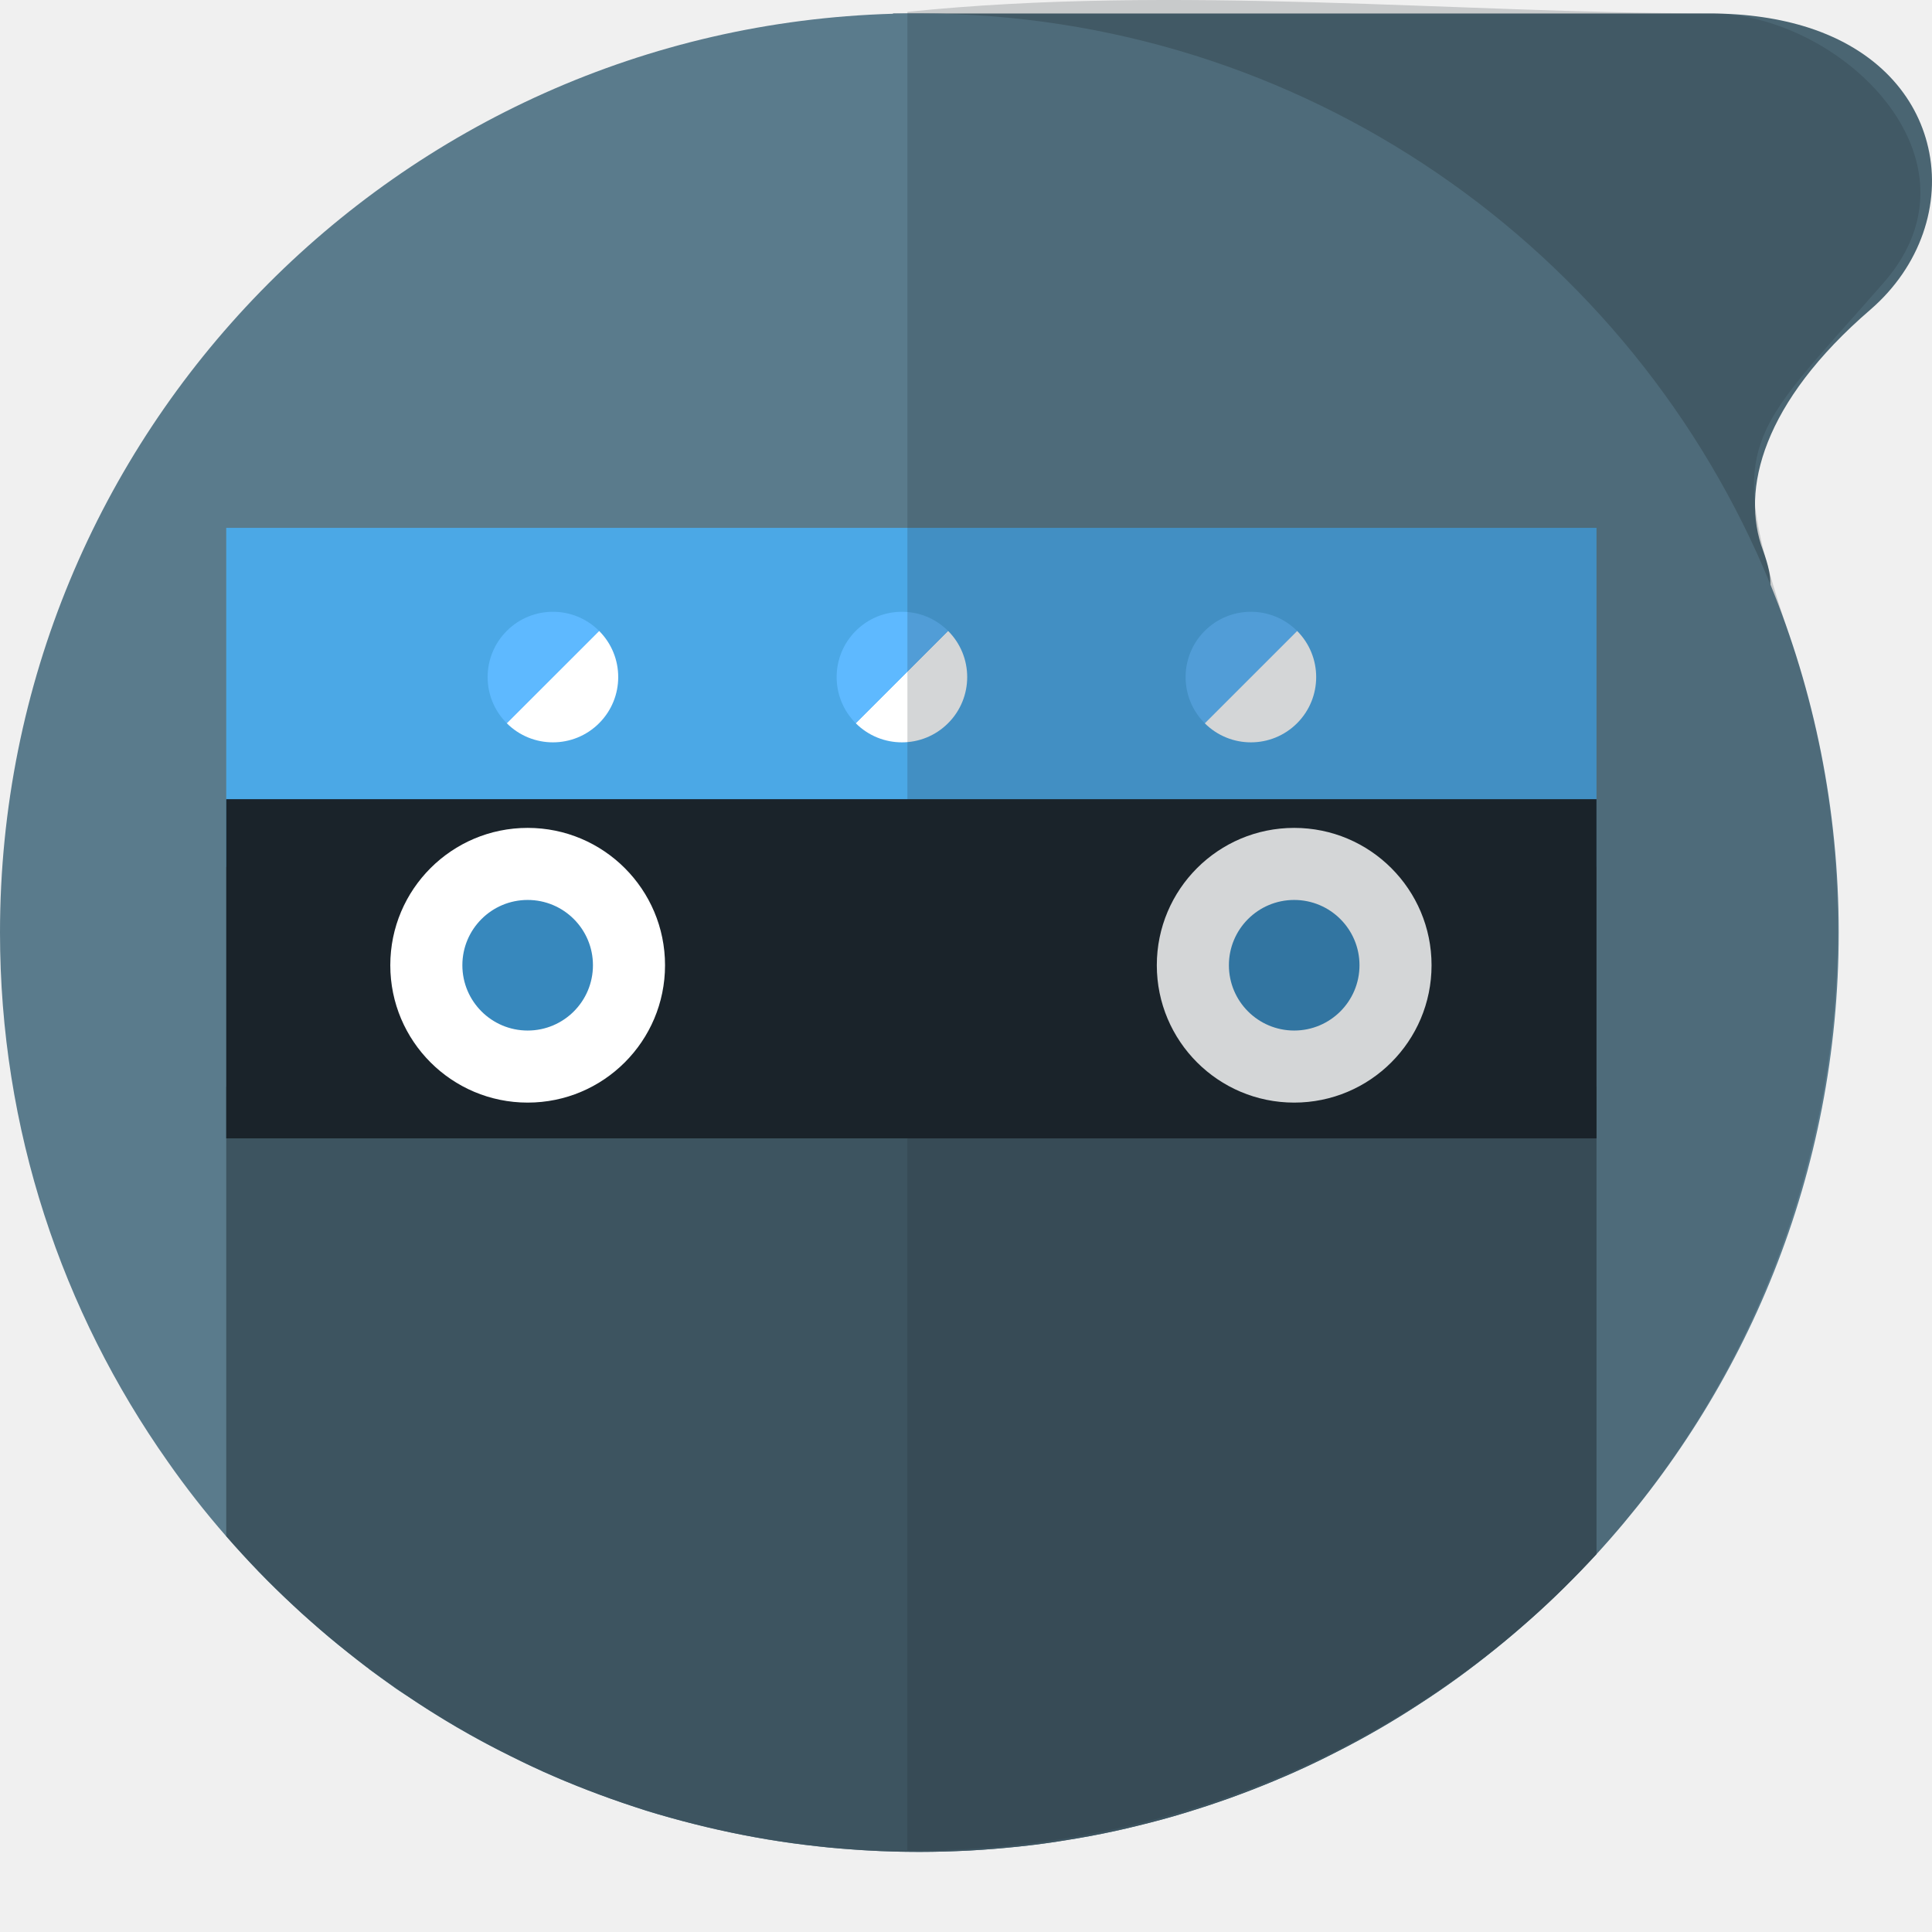
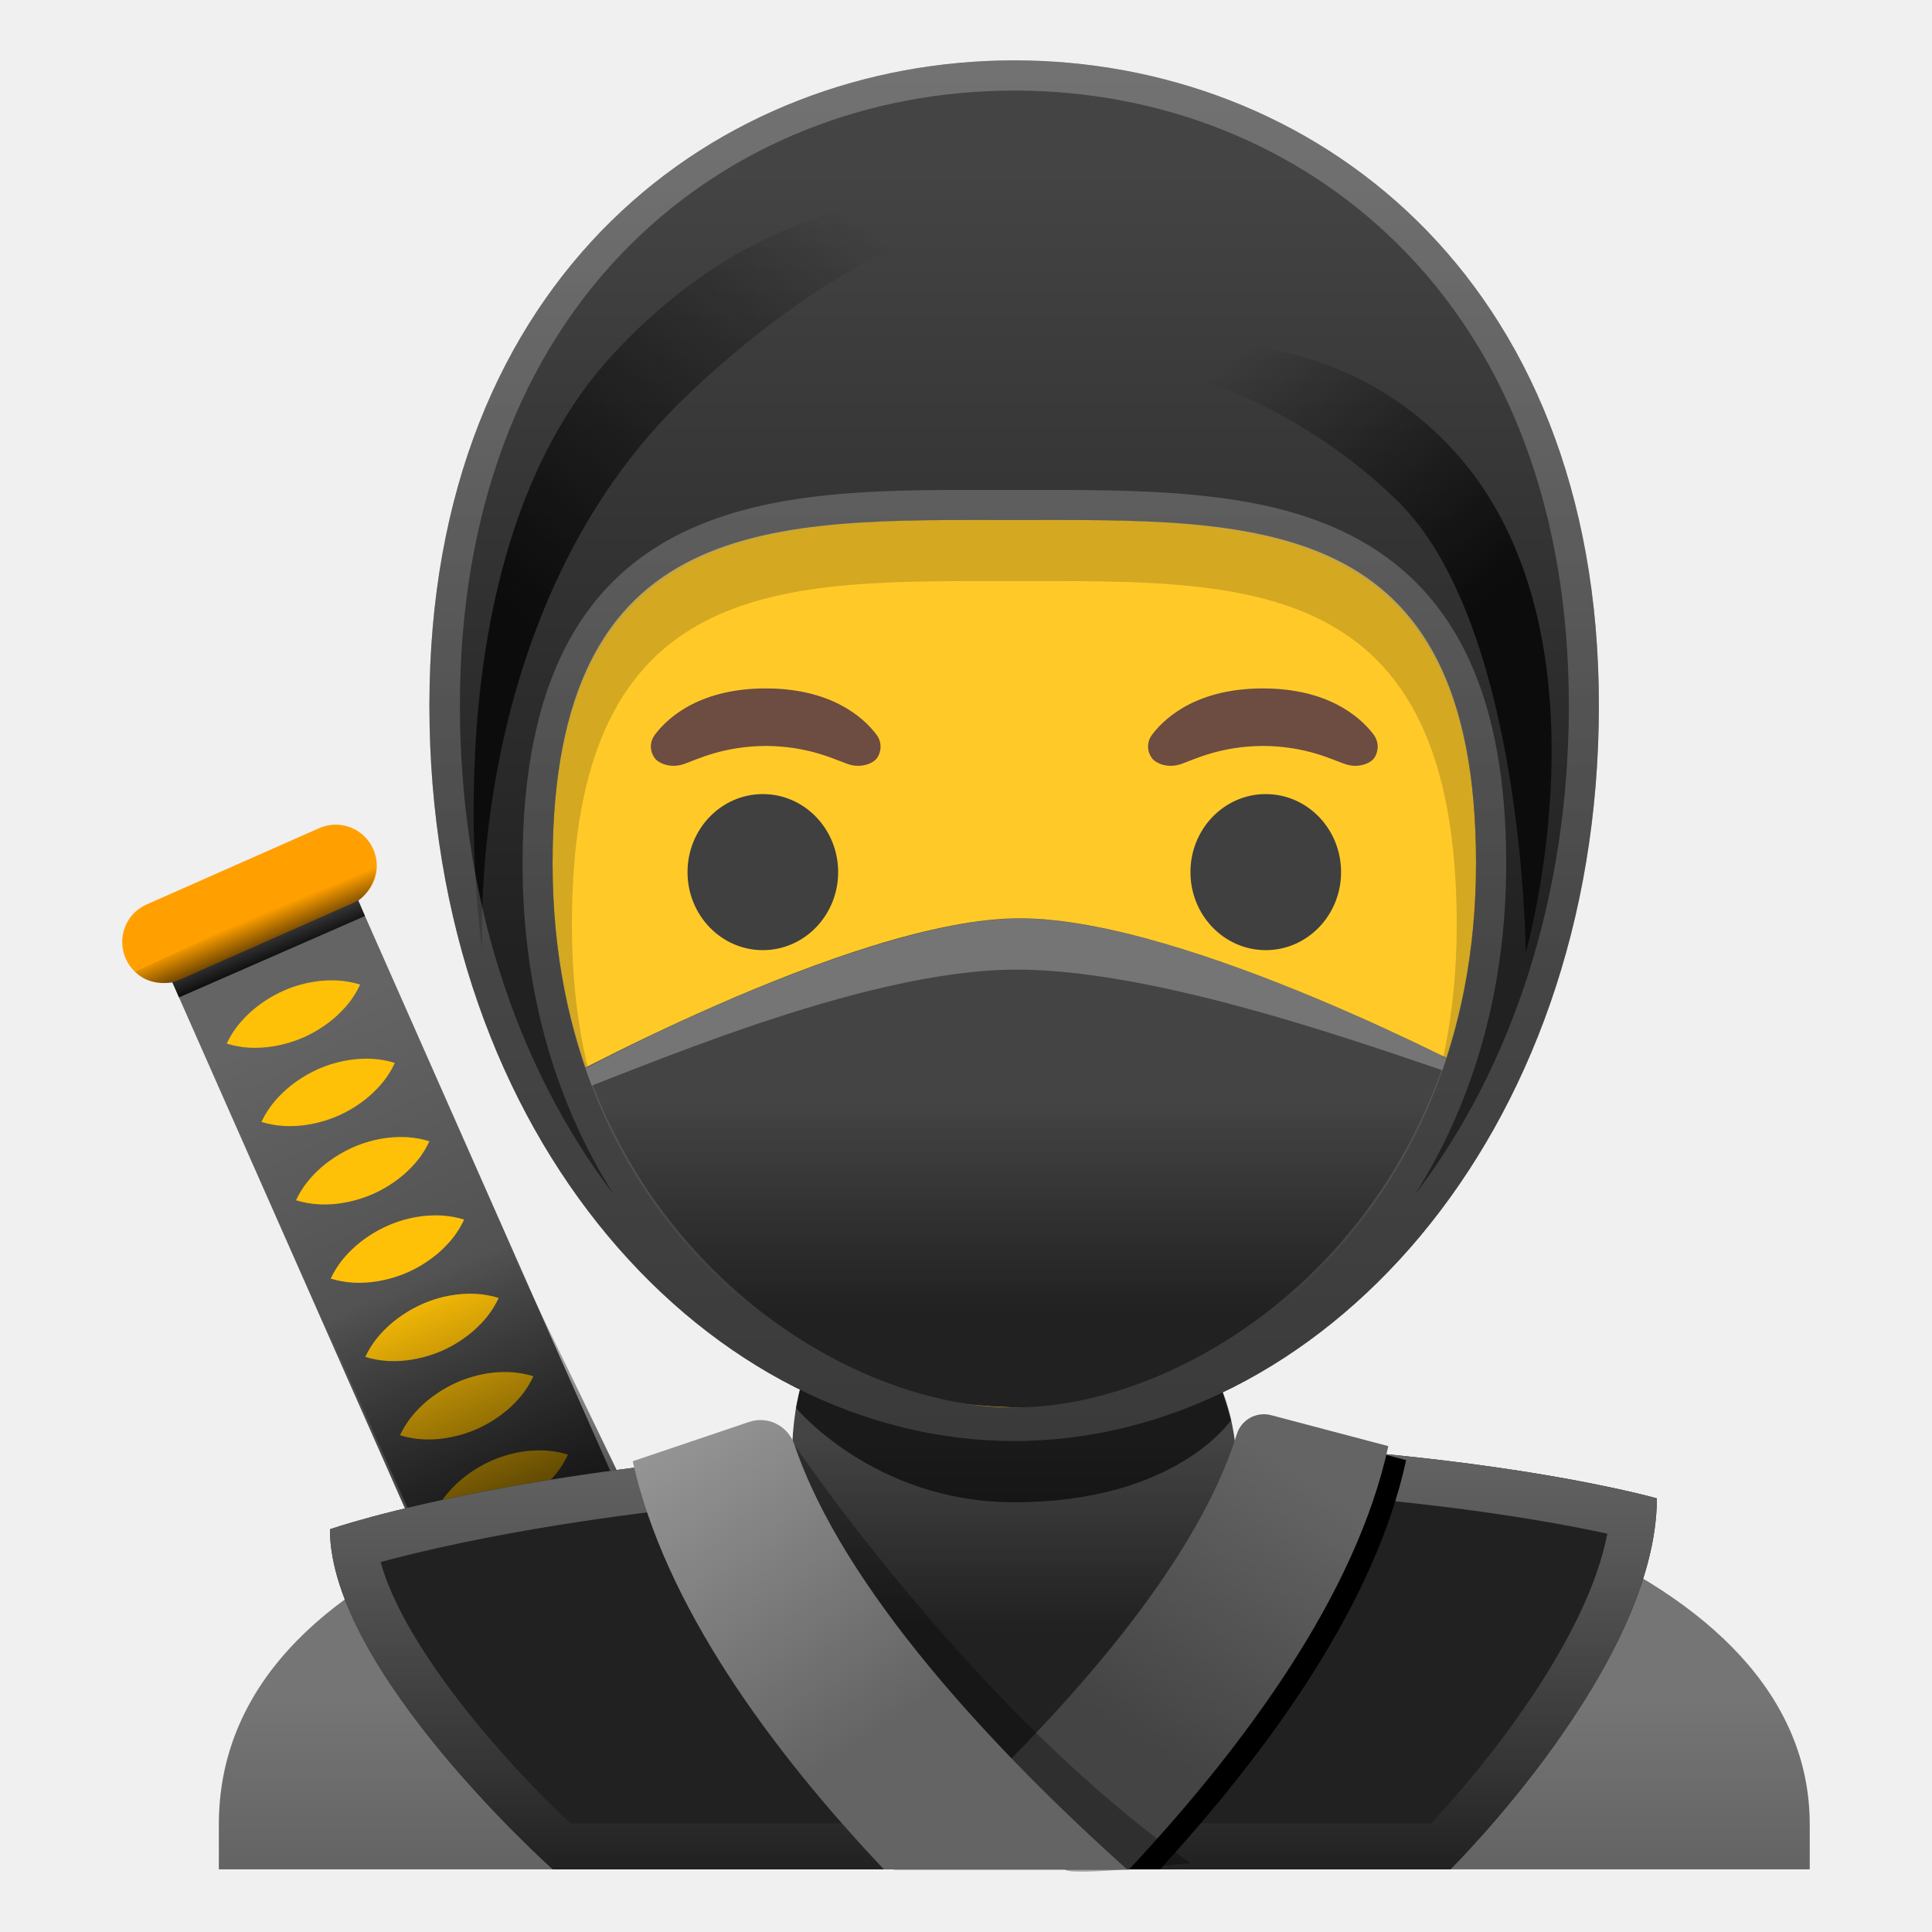
- <svg xmlns="http://www.w3.org/2000/svg" xml:space="preserve" width="64" height="64" viewBox="0 0 512 512">
-   <path d="M495.682 82.053c-28.532 24.579-34.497 47.793-28.46 63.82 1.437 3.953 2.012 6.684 1.941 8.984-.288 8.912-9.99 11.212-9.99 53.183 0 6.396-16.53-2.012-36.078-14.302-28.46-17.824-63.389-43.697-63.389-43.697l-8.552-10.133L236.665 3.644l-.072-.072h216.542c9.99 0 18.686 1.366 26.088 3.737 18.327 5.893 28.676 18.183 31.766 31.766 3.451 14.949-2.011 31.479-15.307 42.978" style="fill:#4a6572" />
-   <path d="M487.274 247.137c0 63.532-24.364 121.315-64.179 164.724a334 334 0 0 1-8.552 8.84 200 200 0 0 1-9.056 8.481c-3.09 2.731-6.181 5.39-9.415 7.978-6.396 5.175-13.08 10.062-20.052 14.518a219 219 0 0 1-21.489 12.433c-5.534 2.875-11.212 5.534-17.033 7.906-3.809 1.581-7.762 3.09-11.715 4.528a323 323 0 0 1-11.786 3.881c-4.097 1.294-8.265 2.372-12.433 3.378-2.012.503-4.025 1.006-6.037 1.437-4.24.934-8.481 1.725-12.793 2.372-1.653.288-3.306.575-4.959.791-1.006.144-2.012.287-3.09.431-3.522.431-7.115.79-10.709 1.078-2.372.216-4.743.359-7.115.503-1.725.072-3.45.144-5.246.216-2.659.072-5.318.144-7.977.144-6.899 0-13.655-.287-20.411-.862a105 105 0 0 1-6.684-.647c-8.912-.934-17.68-2.444-26.232-4.384-2.012-.431-4.025-.934-6.037-1.437a270 270 0 0 1-13.08-3.594c-4.096-1.366-8.193-2.731-12.218-4.24-2.012-.719-4.025-1.509-6.037-2.3a195 195 0 0 1-17.68-7.978c-9.631-4.671-18.902-10.133-27.67-16.099-.072-.072-.072-.072-.144-.072-1.222-.79-2.444-1.581-3.593-2.444a428 428 0 0 1-5.965-4.312c-.216-.216-.431-.431-.719-.575-1.653-1.294-3.378-2.587-5.031-3.953-1.653-1.294-3.306-2.659-4.959-4.025-1.581-1.365-3.234-2.731-4.815-4.168a132 132 0 0 1-4.672-4.24c-1.365-1.222-2.659-2.516-4.025-3.809a171 171 0 0 1-5.103-5.103 257 257 0 0 1-4.384-4.672c-1.437-1.581-2.875-3.162-4.24-4.743a230 230 0 0 1-15.524-19.836C16.458 347.61 0 299.314 0 247.137 0 114.897 105.36 7.381 236.665 3.644c2.3-.072 4.672-.072 6.971-.072 101.839 0 189.16 62.526 225.526 151.285 11.643 28.46 18.112 59.579 18.112 92.28" style="fill:#5a7b8c" />
-   <path d="M59.956 139.887h363.133v89.885H59.956z" style="fill:#4ba8e6" />
-   <path d="M423.089 287.983H59.956v119.118c44.659 51.241 110.355 83.667 183.671 83.667 71.027 0 134.923-30.404 179.463-78.895v-123.89z" style="fill:#3d5460" />
-   <path d="M59.956 211.791h363.133v89.885H59.956z" style="fill:#1a232a" />
-   <path d="M379.377 255.796c0 20.115-16.304 36.405-36.405 36.405s-36.405-16.29-36.405-36.405c0-20.107 16.304-36.397 36.405-36.397s36.405 16.29 36.405 36.397" style="fill:#fff" />
-   <path d="M360.28 255.796c0 9.559-7.756 17.308-17.308 17.308-9.559 0-17.3-7.748-17.3-17.308 0-9.552 7.741-17.3 17.3-17.3 9.553 0 17.308 7.748 17.308 17.3" style="fill:#3788bd" />
-   <path d="M176.241 255.796c0 20.115-16.304 36.405-36.401 36.405-20.105 0-36.409-16.29-36.409-36.405 0-20.107 16.304-36.397 36.409-36.397 20.097 0 36.401 16.29 36.401 36.397" style="fill:#fff" />
-   <path d="M157.137 255.796c0 9.559-7.742 17.308-17.297 17.308s-17.308-7.748-17.308-17.308c0-9.552 7.752-17.3 17.308-17.3 9.555 0 17.297 7.748 17.297 17.3" style="fill:#3788bd" />
-   <path d="M251.248 167.195c6.759 6.759 6.759 17.714 0 24.466-6.751 6.759-17.707 6.759-24.466 0z" style="fill:#fff" />
-   <path d="M226.781 191.662c-6.751-6.752-6.751-17.708 0-24.466 6.759-6.759 17.715-6.759 24.466 0z" style="fill:#5eb9ff" />
-   <path d="M343.738 167.195c6.751 6.759 6.751 17.714 0 24.466-6.759 6.759-17.715 6.759-24.474 0z" style="fill:#fff" />
-   <path d="M319.264 191.662c-6.752-6.752-6.752-17.708 0-24.466 6.758-6.759 17.714-6.759 24.474 0z" style="fill:#5eb9ff" />
-   <path d="M158.766 167.195c6.758 6.759 6.758 17.714 0 24.466-6.752 6.759-17.715 6.759-24.47 0z" style="fill:#fff" />
-   <path d="M134.296 191.662c-6.756-6.752-6.756-17.708 0-24.466 6.755-6.759 17.718-6.759 24.47 0z" style="fill:#5eb9ff" />
-   <path d="M453.163 3.538c-66.746 0-142.02-7.692-212.688-.393v487.237c64.149.568 127.645-23.961 174.283-69.883 65.609-64.759 89.254-163.741 59.741-251.177-17.947-53.165-11.595-52.877 24.705-94.42 28.586-32.713-11.636-71.364-46.041-71.364" style="opacity:.19;fill:#1a232a" />
+ <svg xmlns="http://www.w3.org/2000/svg" width="64" height="64" aria-hidden="true" class="iconify iconify--noto" viewBox="0 0 128 128">
+   <linearGradient id="a" x1="19.433" x2="33.732" y1="60.185" y2="29.546" gradientTransform="matrix(1 0 0 -1 0 128)" gradientUnits="userSpaceOnUse">
+     <stop offset="0" stop-color="#646464" />
+     <stop offset="1" stop-color="#444" />
+   </linearGradient>
+   <path fill="url(#a)" d="m48.81 116.4-12.3 5.44-25.76-58.27 12.3-5.44z" />
+   <path fill="#ffc107" d="M15.02 69.14c.45-.96 1.05-1.62 1.68-2.18.64-.55 1.33-.98 2.06-1.31a8.1 8.1 0 0 1 2.36-.65c.84-.09 1.73-.08 2.74.23-.45.97-1.04 1.62-1.68 2.19a8.4 8.4 0 0 1-2.07 1.31 8.4 8.4 0 0 1-2.36.64c-.82.09-1.71.09-2.73-.23M21.91 84.71c.45-.96 1.05-1.62 1.68-2.18.64-.55 1.33-.98 2.06-1.31a8.1 8.1 0 0 1 2.36-.65c.84-.09 1.73-.08 2.74.23-.45.97-1.04 1.62-1.68 2.19A8.4 8.4 0 0 1 27 84.3a8.4 8.4 0 0 1-2.36.64c-.83.09-1.71.08-2.73-.23M17.32 74.33c.45-.96 1.05-1.62 1.68-2.18.64-.55 1.33-.98 2.06-1.31a8.1 8.1 0 0 1 2.36-.65c.84-.09 1.73-.08 2.74.23-.45.97-1.04 1.62-1.68 2.19a8.4 8.4 0 0 1-2.07 1.31 8.4 8.4 0 0 1-2.36.64c-.83.09-1.71.08-2.73-.23M26.5 95.09c.45-.96 1.05-1.62 1.68-2.18.64-.55 1.33-.98 2.06-1.31a8.1 8.1 0 0 1 2.36-.65c.84-.09 1.72-.08 2.74.23-.45.97-1.04 1.62-1.68 2.19a8.4 8.4 0 0 1-2.07 1.31 8.4 8.4 0 0 1-2.36.64c-.83.09-1.71.08-2.73-.23M24.2 89.9c.45-.96 1.05-1.62 1.68-2.18.64-.55 1.33-.98 2.06-1.31a8.1 8.1 0 0 1 2.36-.65c.84-.09 1.72-.08 2.74.23-.45.97-1.04 1.62-1.68 2.19a8.4 8.4 0 0 1-2.07 1.31 8.4 8.4 0 0 1-2.36.64c-.83.09-1.71.08-2.73-.23M33.38 110.66c.46-.96 1.05-1.62 1.68-2.18.64-.55 1.33-.98 2.06-1.31a8.1 8.1 0 0 1 2.36-.65c.84-.09 1.72-.08 2.74.23-.45.97-1.04 1.62-1.68 2.19-.64.55-1.33.98-2.06 1.31a8.4 8.4 0 0 1-2.36.64c-.84.09-1.72.08-2.74-.23M19.61 79.52c.45-.96 1.05-1.62 1.68-2.18.64-.55 1.33-.98 2.06-1.31a8.1 8.1 0 0 1 2.36-.65c.84-.09 1.73-.08 2.74.23-.45.97-1.04 1.62-1.68 2.19a8.4 8.4 0 0 1-2.07 1.31 8.4 8.4 0 0 1-2.36.64c-.83.09-1.71.08-2.73-.23M31.09 105.47c.45-.96 1.05-1.62 1.68-2.18.64-.55 1.33-.98 2.06-1.31a8.1 8.1 0 0 1 2.36-.65c.84-.09 1.72-.08 2.74.23-.45.97-1.04 1.62-1.68 2.19-.64.55-1.33.98-2.06 1.31a8.4 8.4 0 0 1-2.36.64c-.84.09-1.73.08-2.74-.23M28.79 100.28c.45-.96 1.05-1.62 1.68-2.18.64-.55 1.33-.98 2.06-1.31a8.1 8.1 0 0 1 2.36-.65c.84-.09 1.72-.08 2.74.23-.45.97-1.04 1.62-1.68 2.19-.64.55-1.33.98-2.06 1.31a8.4 8.4 0 0 1-2.36.64c-.84.09-1.72.08-2.74-.23" />
+   <path fill="#ffa000" d="M23.34 59.85 11.92 64.9c-1.38.61-2.98-.01-3.59-1.39s.01-2.98 1.39-3.59l11.42-5.05c1.38-.61 2.98.01 3.59 1.39.61 1.37-.01 2.98-1.39 3.59" />
+   <g opacity=".81">
+     <linearGradient id="b" x1="35.808" x2="28.002" y1="24.371" y2="43.286" gradientTransform="matrix(1 0 0 -1 0 128)" gradientUnits="userSpaceOnUse">
+       <stop offset="0" />
+       <stop offset="1" stop-opacity="0" />
+     </linearGradient>
+     <path fill="url(#b)" d="m28.62 103.52-6.97-15.57 11.08-7.39 8.58 17.77z" />
+   </g>
+   <linearGradient id="c" x1="18.286" x2="16.942" y1="64.045" y2="67.302" gradientTransform="matrix(1 0 0 -1 0 128)" gradientUnits="userSpaceOnUse">
+     <stop offset="0" />
+     <stop offset="1" stop-opacity="0" />
+   </linearGradient>
+   <path fill="url(#c)" d="M8.94 64.37c.91 1 2.48.72 2.48.72l.44.99 12.32-5.39-.43-1.02s1.3-.89 1.19-2.66z" />
+   <linearGradient id="d" x1="67.199" x2="67.199" y1="2.462" y2="15.47" gradientTransform="matrix(1 0 0 -1 0 128)" gradientUnits="userSpaceOnUse">
+     <stop offset=".17" stop-color="#646464" />
+     <stop offset="1" stop-color="#757575" />
+   </linearGradient>
+   <path fill="url(#d)" d="M14.5 120.87v2.98h105.4v-2.98c0-17.01-26.71-25.43-52.7-25.4-25.83.03-52.7 7.38-52.7 25.4" />
+   <path fill="#212121" d="M21.86 101.32c0 9.35 14.77 22.53 14.77 22.53h59.46s13.68-13.54 13.68-24.58c0 0-15.17-4.35-42.57-3.8-30.57.61-45.34 5.85-45.34 5.85" />
+   <linearGradient id="e" x1="65.813" x2="65.813" y1="32.578" y2="4.152" gradientTransform="matrix(1 0 0 -1 0 128)" gradientUnits="userSpaceOnUse">
+     <stop offset="0" stop-color="#646464" />
+     <stop offset=".265" stop-color="#575757" />
+     <stop offset=".754" stop-color="#353535" />
+     <stop offset="1" stop-color="#212121" />
+   </linearGradient>
+   <path fill="url(#e)" d="M71.95 98.46c17.78 0 29.7 2.1 34.54 3.15-1.35 7.03-8.11 15.41-11.69 19.2h-57c-4.67-4.36-11.08-11.82-12.58-17.32 5.2-1.41 19.09-4.52 42.04-4.98 1.57-.03 3.14-.05 4.69-.05m0-3.04c-1.54 0-3.12.01-4.75.05-30.56.61-45.34 5.85-45.34 5.85 0 9.35 14.77 22.53 14.77 22.53h59.46s13.68-13.54 13.68-24.58c0 0-13.43-3.85-37.82-3.85" />
+   <linearGradient id="f" x1="67.199" x2="67.199" y1="34.557" y2="12.428" gradientTransform="matrix(1 0 0 -1 0 128)" gradientUnits="userSpaceOnUse">
+     <stop offset=".074" stop-color="#444" />
+     <stop offset=".653" stop-color="#212121" />
+   </linearGradient>
+   <path fill="url(#f)" d="M52.45 97.5c0-2.98.2-8.22 3.77-9.89 2.47-1.15 19.06-.56 21.62.76 3.24 1.67 4.11 6.31 4.11 9.12 0 5.04-6.6 20.14-14.74 20.14S52.45 102.54 52.45 97.5" />
+   <path d="m53.43 89.98-.69 3.3s5.17 6.25 14.46 6.25c10.73 0 14.36-5.44 14.36-5.44L80.63 91z" opacity=".61" />
+   <path d="M76.85 123.85c7.39-8.07 14.26-17.68 16.31-27.11l-7.76-2.05c-.98-.26-1.98.3-2.28 1.26-2.89 9.32-12.71 19.86-21.65 27.9z" />
+   <linearGradient id="g" x1="85.23" x2="74.162" y1="30.849" y2="13.671" gradientTransform="matrix(1 0 0 -1 0 128)" gradientUnits="userSpaceOnUse">
+     <stop offset="0" stop-color="#646464" />
+     <stop offset="1" stop-color="#444" />
+   </linearGradient>
+   <path fill="url(#g)" d="M74.79 123.87c7.72-8.26 15.06-18.26 17.19-28.06l-7.76-2.05c-.98-.26-1.98.3-2.28 1.26-3.01 9.69-13.51 20.71-22.73 28.85z" />
+   <path d="M52.64 95.73s11.86 17.65 26.22 27.7c0 0-8.07.93-8.3.42s-17.29-19.17-17.29-19.17z" opacity=".31" />
+   <linearGradient id="h" x1="59.106" x2="42.818" y1="13.937" y2="37.326" gradientTransform="matrix(1 0 0 -1 0 128)" gradientUnits="userSpaceOnUse">
+     <stop offset="0" stop-color="#646464" />
+     <stop offset="1" stop-color="#9e9e9e" />
+   </linearGradient>
+   <path fill="url(#h)" d="M74.67 123.85c-8.86-7.93-18.81-18.6-22.03-28.12-.42-1.25-1.74-1.94-2.99-1.53l-7.73 2.61c2.12 9.55 9.15 19.11 16.64 27.04z" />
+   <path fill="#ffca28" d="M67.2 9.39c-17.64 0-33.97 18.86-33.97 46.01 0 27 16.83 39.23 33.97 39.23s33.97-12.23 33.97-39.23c0-27.15-16.33-46.01-33.97-46.01" />
+   <g fill="#404040">
+     <ellipse cx="50.54" cy="57.78" rx="4.99" ry="5.17" />
+     <ellipse cx="83.86" cy="57.78" rx="4.99" ry="5.17" />
+   </g>
+   <g fill="#6d4c41">
+     <path d="M58.06 48.66c-.94-1.24-3.11-3.05-7.33-3.05s-6.39 1.81-7.33 3.05c-.42.55-.31 1.19-.02 1.57.27.36 1.06.69 1.93.39s2.57-1.18 5.43-1.2c2.85.02 4.55.9 5.43 1.2.87.3 1.66-.03 1.93-.39.27-.38.38-1.02-.04-1.57M91 48.66c-.94-1.24-3.11-3.05-7.33-3.05s-6.39 1.81-7.33 3.05c-.42.55-.31 1.19-.02 1.57.27.36 1.06.69 1.93.39s2.57-1.18 5.43-1.2c2.85.02 4.55.9 5.43 1.2.87.3 1.66-.03 1.93-.39.27-.38.37-1.02-.04-1.57" />
+   </g>
+   <path d="M67.2 8.05c-18.73 0-33.97 12.58-33.97 41.17 0 28.75 14.7 44.47 33.97 44.47s35.6-16.09 35.6-44.85c-.01-28.59-16.87-40.79-35.6-40.79m0 83.24c-12.62 0-29.31-6.5-29.31-30.03 0-23.4 14.03-22.76 29.31-22.76s29.31-.64 29.31 22.76c0 23.53-16.69 30.03-29.31 30.03" opacity=".17" />
+   <path fill="#212121" d="M67.2 47.23h-.01z" />
+   <linearGradient id="i" x1="67.198" x2="67.198" y1="56.854" y2="32.627" gradientTransform="matrix(1 0 0 -1 0 128)" gradientUnits="userSpaceOnUse">
+     <stop offset=".074" stop-color="#444" />
+     <stop offset=".653" stop-color="#212121" />
+   </linearGradient>
+   <path fill="url(#i)" d="M67.57 60.84c11.15 0 31.09 10.69 31.09 10.69-.61 10.22-13.92 21.98-30.38 21.74-27.62-.4-32.55-20.92-32.55-20.92s20.69-11.51 31.84-11.51" />
+   <path fill="#bdbdbd" d="M98.63 71.94c0-.03.01-.06.01-.08-1.06-.63-2.13-1.29-3.21-1.97-6.11-3-19.47-9.04-27.85-9.04-7.72 0-20.74 5.71-28.74 9.9-1.6 1.07-.68 1.17-2.23 2.15 5.24-1.84 20.34-8.66 30.74-8.66 10.21-.01 25.69 5.9 31.28 7.7" opacity=".4" />
+   <linearGradient id="j" x1="67.198" x2="67.198" y1="123.488" y2="33.598" gradientTransform="matrix(1 0 0 -1 0 128)" gradientUnits="userSpaceOnUse">
+     <stop offset=".074" stop-color="#444" />
+     <stop offset=".653" stop-color="#212121" />
+   </linearGradient>
+   <path fill="url(#j)" d="M67.2 4C47.65 4 28.45 18.14 28.45 46.74c0 28.75 18.63 48.73 38.74 48.73s38.74-19.98 38.74-48.73C105.94 18.14 86.75 4 67.2 4m0 89.25c-13.18 0-30.59-12.51-30.59-36.04 0-23.4 14.64-22.76 30.59-22.76s30.59-.64 30.59 22.76c0 23.52-17.42 36.04-30.59 36.04" />
+   <linearGradient id="k" x1="36.791" x2="58.413" y1="85.41" y2="112.099" gradientTransform="matrix(1 0 0 -1 0 128)" gradientUnits="userSpaceOnUse">
+     <stop offset="0" stop-color="#0d0c0c" />
+     <stop offset="1" stop-color="#0d0c0c" stop-opacity="0" />
+   </linearGradient>
+   <path fill="url(#k)" d="M68.28 13.72s-14.44-4.49-27.62 9.7c-12.64 13.61-8.7 39.62-8.7 39.62s-1.34-22.67 13.58-36.86c13.05-12.42 22.74-12.46 22.74-12.46" />
+   <linearGradient id="l" x1="95.252" x2="80.387" y1="85.594" y2="103.162" gradientTransform="matrix(1 0 0 -1 0 128)" gradientUnits="userSpaceOnUse">
+     <stop offset="0" stop-color="#0d0c0c" />
+     <stop offset="1" stop-color="#0d0c0c" stop-opacity="0" />
+   </linearGradient>
+   <path fill="url(#l)" d="M92.54 33.14c8.42 8.18 8.54 29.98 8.54 29.98s6.31-21.95-5.25-33.78c-9.56-9.79-22.8-5.83-22.8-5.83s10.64 1.01 19.51 9.63" />
+   <g opacity=".38">
+     <linearGradient id="m" x1="67.198" x2="67.198" y1="124" y2="32.53" gradientTransform="matrix(1 0 0 -1 0 128)" gradientUnits="userSpaceOnUse">
+       <stop offset="0" stop-color="#bdbdbd" />
+       <stop offset="1" stop-color="#646464" />
+     </linearGradient>
+     <path fill="url(#m)" d="M67.2 6c9.7 0 18.69 3.58 25.3 10.07 7.49 7.35 11.44 17.95 11.44 30.67 0 12.37-3.62 23.81-10.22 32.44 3.68-5.81 6.07-13.16 6.07-21.96 0-10.8-3.18-17.81-9.73-21.45-5.51-3.06-12.54-3.31-20.49-3.31h-4.72c-13.47 0-30.23 0-30.23 24.76 0 8.81 2.38 16.15 6.07 21.96-6.6-8.63-10.22-20.07-10.22-32.44 0-12.71 3.96-23.32 11.44-30.67C48.51 9.58 57.5 6 67.2 6m0-2C47.65 4 28.45 18.14 28.45 46.74c0 28.75 18.63 48.73 38.74 48.73s38.74-19.98 38.74-48.73C105.94 18.14 86.75 4 67.2 4m0 30.45h2.36c14.43 0 28.23.57 28.23 22.76 0 23.52-18 36.04-30.59 36.04S36.61 80.73 36.61 57.21c0-22.19 13.8-22.76 28.23-22.76z" />
+   </g>
</svg>
